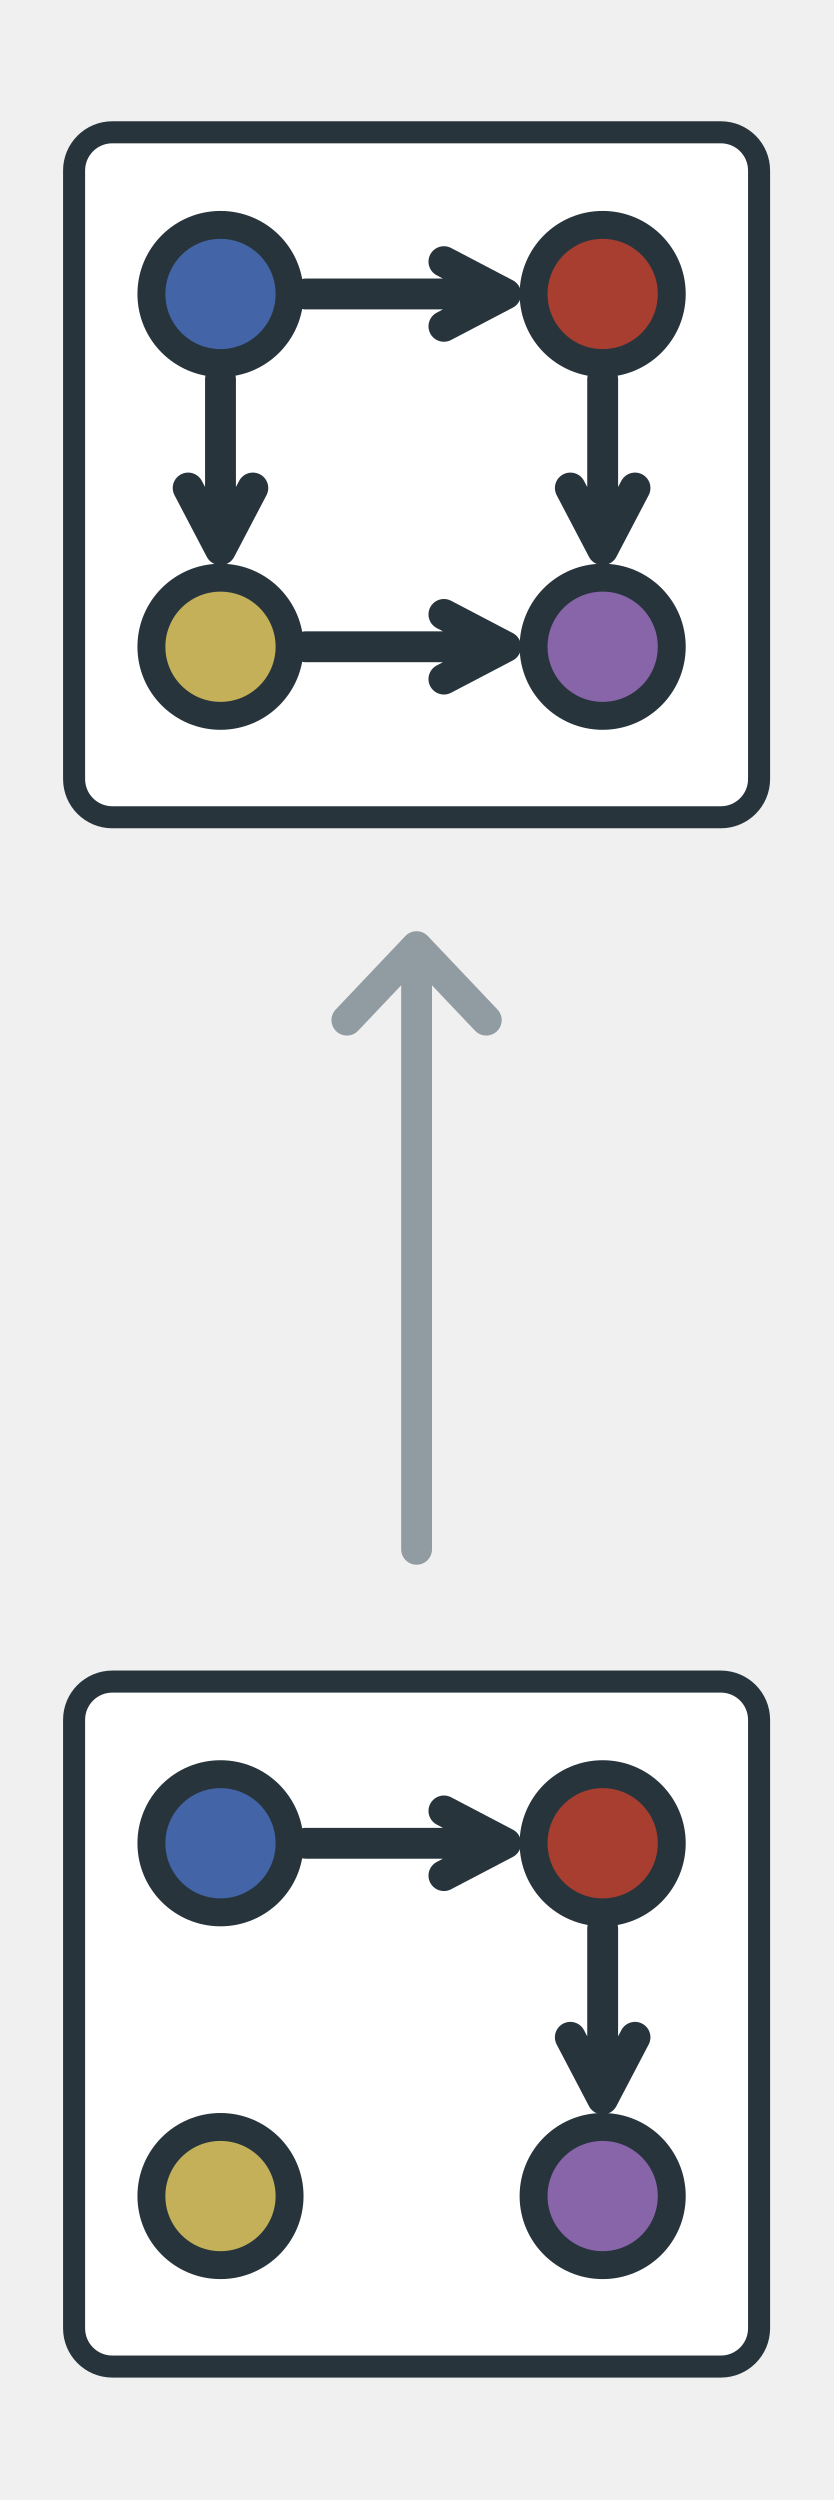
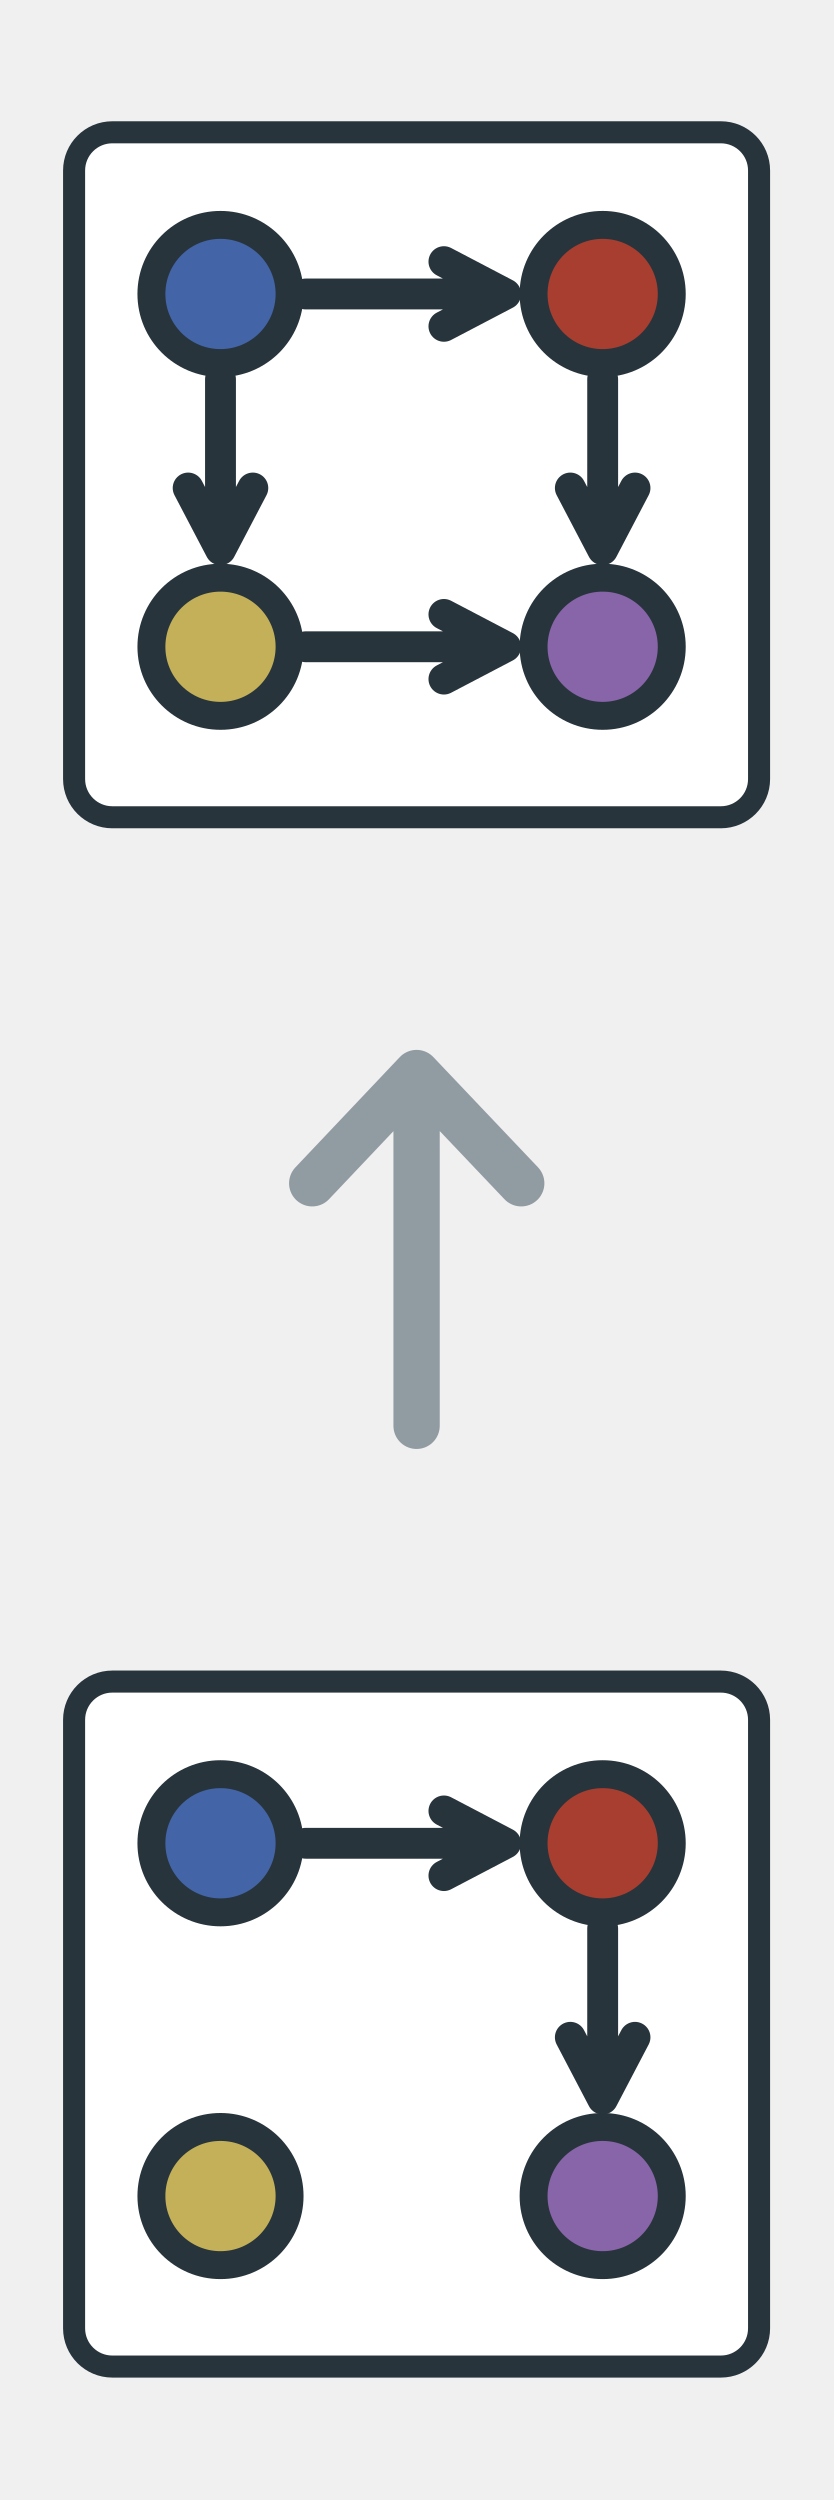
<svg xmlns="http://www.w3.org/2000/svg" width="10mm" height="30mm" viewBox="0 0 28.346 85.039">
  <g stroke-linecap="round" stroke-linejoin="round">
    <rect x="2.52" y="4.5" width="23.3" height="23.3" rx="1.3" fill="white" stroke="#27343c" stroke-width="0.75" />
    <rect x="2.52" y="57.2" width="23.3" height="23.3" rx="1.3" fill="white" stroke="#27343c" stroke-width="0.75" />
    <path d="M 10.40,10.00 L 17.20,10.00 M 15.10,11.10 L 17.20,10.00 L 15.10,8.90" fill="none" stroke="#27343c" stroke-width="1.05" />
    <path d="M 7.50,12.90 L 7.50,18.70 M 6.40,16.60 L 7.50,18.70 L 8.60,16.60" fill="none" stroke="#27343c" stroke-width="1.05" />
    <path d="M 20.50,12.90 L 20.50,18.70 M 19.40,16.60 L 20.50,18.70 L 21.60,16.60" fill="none" stroke="#27343c" stroke-width="1.05" />
    <path d="M 10.40,22.00 L 17.20,22.00 M 15.10,23.10 L 17.20,22.00 L 15.10,20.90" fill="none" stroke="#27343c" stroke-width="1.05" />
    <circle cx="7.5" cy="10" r="2.35" fill="#4364a6" stroke="#27343c" stroke-width="0.95" />
    <circle cx="20.5" cy="10" r="2.35" fill="#a73e30" stroke="#27343c" stroke-width="0.95" />
    <circle cx="7.5" cy="22" r="2.35" fill="#c3b058" stroke="#27343c" stroke-width="0.95" />
    <circle cx="20.5" cy="22" r="2.35" fill="#8864a8" stroke="#27343c" stroke-width="0.95" />
    <path d="M 10.40,62.70 L 17.20,62.70 M 15.10,63.80 L 17.20,62.70 L 15.10,61.60" fill="none" stroke="#27343c" stroke-width="1.05" />
    <path d="M 20.50,65.60 L 20.50,71.40 M 19.40,69.30 L 20.50,71.40 L 21.60,69.30" fill="none" stroke="#27343c" stroke-width="1.05" />
    <circle cx="7.5" cy="62.7" r="2.35" fill="#4364a6" stroke="#27343c" stroke-width="0.95" />
    <circle cx="20.5" cy="62.7" r="2.35" fill="#a73e30" stroke="#27343c" stroke-width="0.95" />
    <circle cx="7.5" cy="74.7" r="2.35" fill="#c3b058" stroke="#27343c" stroke-width="0.95" />
    <circle cx="20.5" cy="74.7" r="2.35" fill="#8864a8" stroke="#27343c" stroke-width="0.95" />
-     <path d="M 14.17,52.7 V 32.2 M 11.8,34.7 L 14.17,32.2 L 16.54,34.7" fill="none" stroke="#919ba2" stroke-width="1.05" />
+     <path d="M 14.17,48.50 V 36.50 M 10.62,40.25 L 14.17,36.50 L 17.73,40.25" fill="none" stroke="#919ba2" stroke-width="1.575" />
  </g>
</svg>
